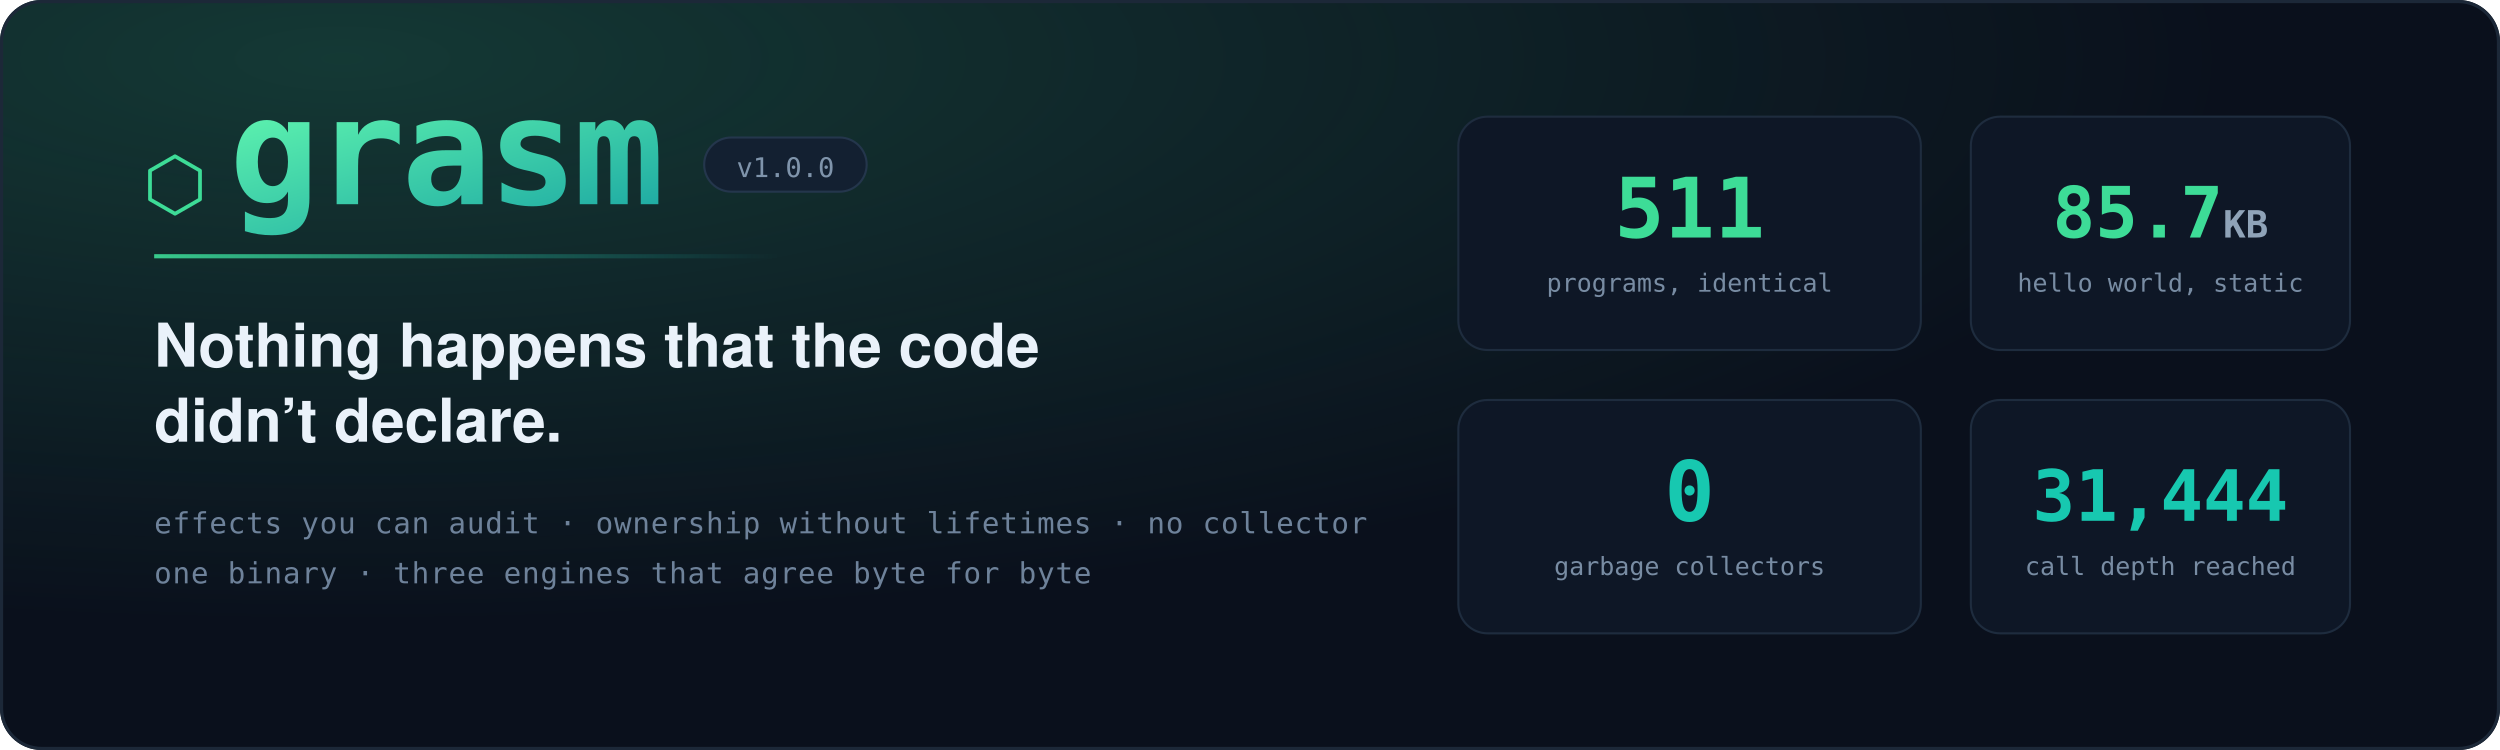
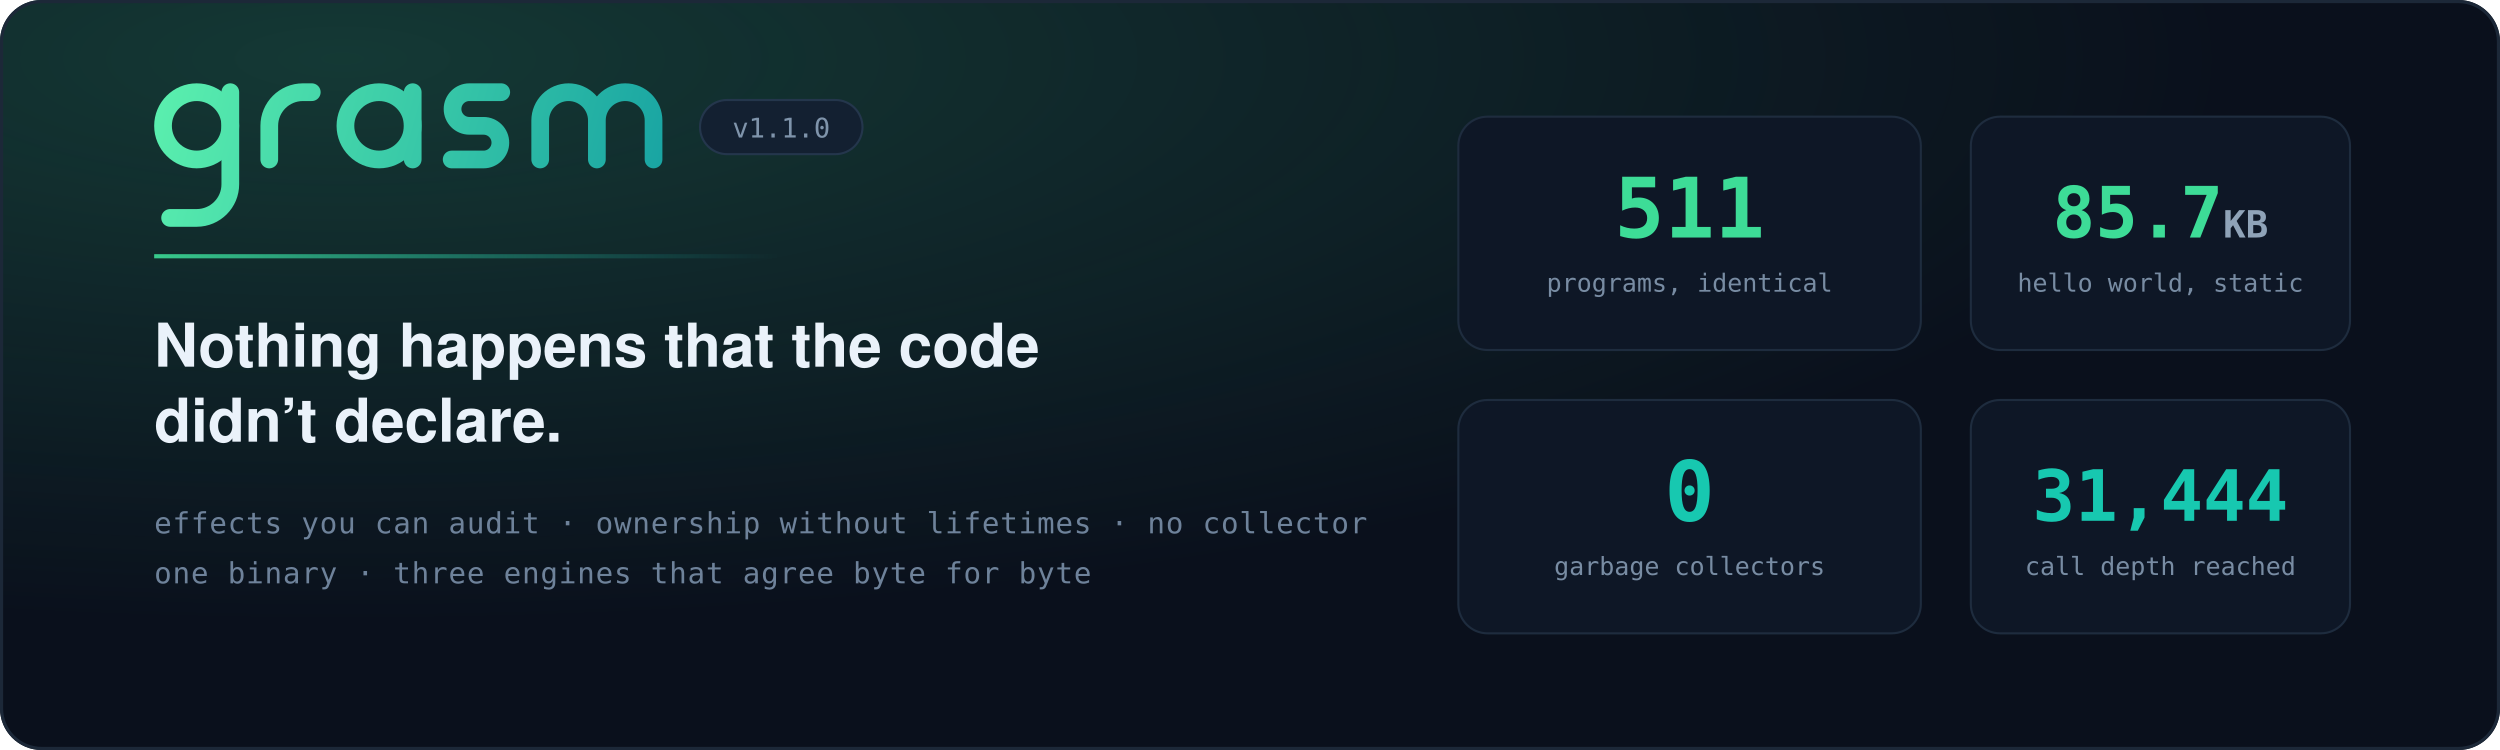
<svg xmlns="http://www.w3.org/2000/svg" viewBox="0 0 1200 360" width="1200" height="360" role="img" aria-label="Grasm — nothing happens that the code did not declare">
  <defs>
-     <linearGradient id="wm" x1="0" y1="0" x2="1" y2="1">
-       <stop offset="0" stop-color="#5BF0AE" />
-       <stop offset="1" stop-color="#17A2A2" />
-     </linearGradient>
    <radialGradient id="glow" cx="0.14" cy="0.08" r="0.75">
      <stop offset="0" stop-color="#3DDC97" stop-opacity="0.20" />
      <stop offset="1" stop-color="#3DDC97" stop-opacity="0" />
    </radialGradient>
    <linearGradient id="rule" x1="0" y1="0" x2="1" y2="0">
      <stop offset="0" stop-color="#3DDC97" stop-opacity="0.9" />
      <stop offset="1" stop-color="#17A2A2" stop-opacity="0" />
    </linearGradient>
+     <linearGradient id="logo" x1="0" y1="0" x2="287" y2="81" gradientUnits="userSpaceOnUse">
+       <stop offset="0" stop-color="#5BF0AE" />
+       <stop offset="1" stop-color="#17A2A2" />
+     </linearGradient>
  </defs>
  <rect x="0" y="0" width="1200" height="360" rx="20" fill="#0A101C" />
  <rect x="0" y="0" width="1200" height="360" rx="20" fill="url(#glow)" />
  <rect x="0.75" y="0.75" width="1198.5" height="358.5" rx="19.25" fill="none" stroke="#1C2838" stroke-width="1.5" />
-   <g transform="translate(72,96)">
-     <path d="M12 0 0 6.9v13.8L12 27.6l12-6.9V6.9L12 0Z" fill="none" stroke="#3DDC97" stroke-width="1.8" stroke-linejoin="round" transform="translate(0,-21)" />
-     <text x="38" y="2" font-family="ui-monospace,SFMono-Regular,Menlo,monospace" font-size="72" font-weight="700" fill="url(#wm)" letter-spacing="-2">grasm</text>
-     <rect x="266" y="-30" width="78" height="26" rx="13" fill="#132031" stroke="#24364C" />
-     <text x="305" y="-11" text-anchor="middle" font-family="ui-monospace,SFMono-Regular,Menlo,monospace" font-size="13" fill="#7F94AB">v1.0.0</text>
+   <g transform="translate(74,40) scale(0.85)">
+     <g fill="none" stroke="url(#logo)" stroke-width="10" stroke-linecap="round" stroke-linejoin="round">
+       <circle cx="24" cy="24" r="19" />
+       <path d="M43 5 V57 A19 19 0 0 1 24 76 H9" />
+       <path d="M65 43 V24 A19 19 0 0 1 84 5 H89" />
+       <circle cx="127" cy="24" r="19" />
+       <path d="M146 5 V43" />
+       <path d="M196 5 H178 A9.5 9.5 0 0 0 178 24 H186 A9.5 9.5 0 0 1 186 43 H168" />
+       <path d="M218 43 V21 A16 16 0 0 1 250 21 V43 M250 21 A16 16 0 0 1 282 21 V43" />
+     </g>
+   </g>
+   <g font-family="ui-monospace,SFMono-Regular,Menlo,monospace">
+     <rect x="336" y="48" width="78" height="26" rx="13" fill="#132031" stroke="#24364C" />
+     <text x="375" y="66" text-anchor="middle" font-size="13" fill="#7F94AB">v1.1.0</text>
  </g>
  <rect x="74" y="122" width="300" height="2" fill="url(#rule)" />
  <text x="74" y="176" font-family="system-ui,-apple-system,Segoe UI,Helvetica,sans-serif" font-size="29" font-weight="600" fill="#EAF2FA">Nothing happens that the code</text>
  <text x="74" y="212" font-family="system-ui,-apple-system,Segoe UI,Helvetica,sans-serif" font-size="29" font-weight="600" fill="#EAF2FA">didn’t declare.</text>
  <text x="74" y="256" font-family="ui-monospace,SFMono-Regular,Menlo,monospace" font-size="14" fill="#6E829A" letter-spacing="0.4">effects you can audit · ownership without lifetimes · no collector</text>
  <text x="74" y="280" font-family="ui-monospace,SFMono-Regular,Menlo,monospace" font-size="14" fill="#6E829A" letter-spacing="0.4">one binary · three engines that agree byte for byte</text>
  <g font-family="ui-monospace,SFMono-Regular,Menlo,monospace" text-anchor="middle">
    <g transform="translate(700,56)">
      <rect width="222" height="112" rx="14" fill="#0E1726" stroke="#1E2C3E" />
      <text x="111" y="58" font-size="40" font-weight="700" fill="#3DDC97">511</text>
      <text x="111" y="84" font-size="12" fill="#788CA3">programs, identical</text>
    </g>
    <g transform="translate(946,56)">
      <rect width="182" height="112" rx="14" fill="#0E1726" stroke="#1E2C3E" />
      <text x="91" y="58" font-size="34" font-weight="700" fill="#3DDC97">85.7<tspan font-size="18" fill="#8FA3B8"> KB</tspan>
      </text>
      <text x="91" y="84" font-size="12" fill="#788CA3">hello world, static</text>
    </g>
    <g transform="translate(700,192)">
      <rect width="222" height="112" rx="14" fill="#0E1726" stroke="#1E2C3E" />
      <text x="111" y="58" font-size="40" font-weight="700" fill="#17C8B0">0</text>
      <text x="111" y="84" font-size="12" fill="#788CA3">garbage collectors</text>
    </g>
    <g transform="translate(946,192)">
      <rect width="182" height="112" rx="14" fill="#0E1726" stroke="#1E2C3E" />
      <text x="91" y="58" font-size="34" font-weight="700" fill="#17C8B0">31,444</text>
      <text x="91" y="84" font-size="12" fill="#788CA3">call depth reached</text>
    </g>
  </g>
</svg>
